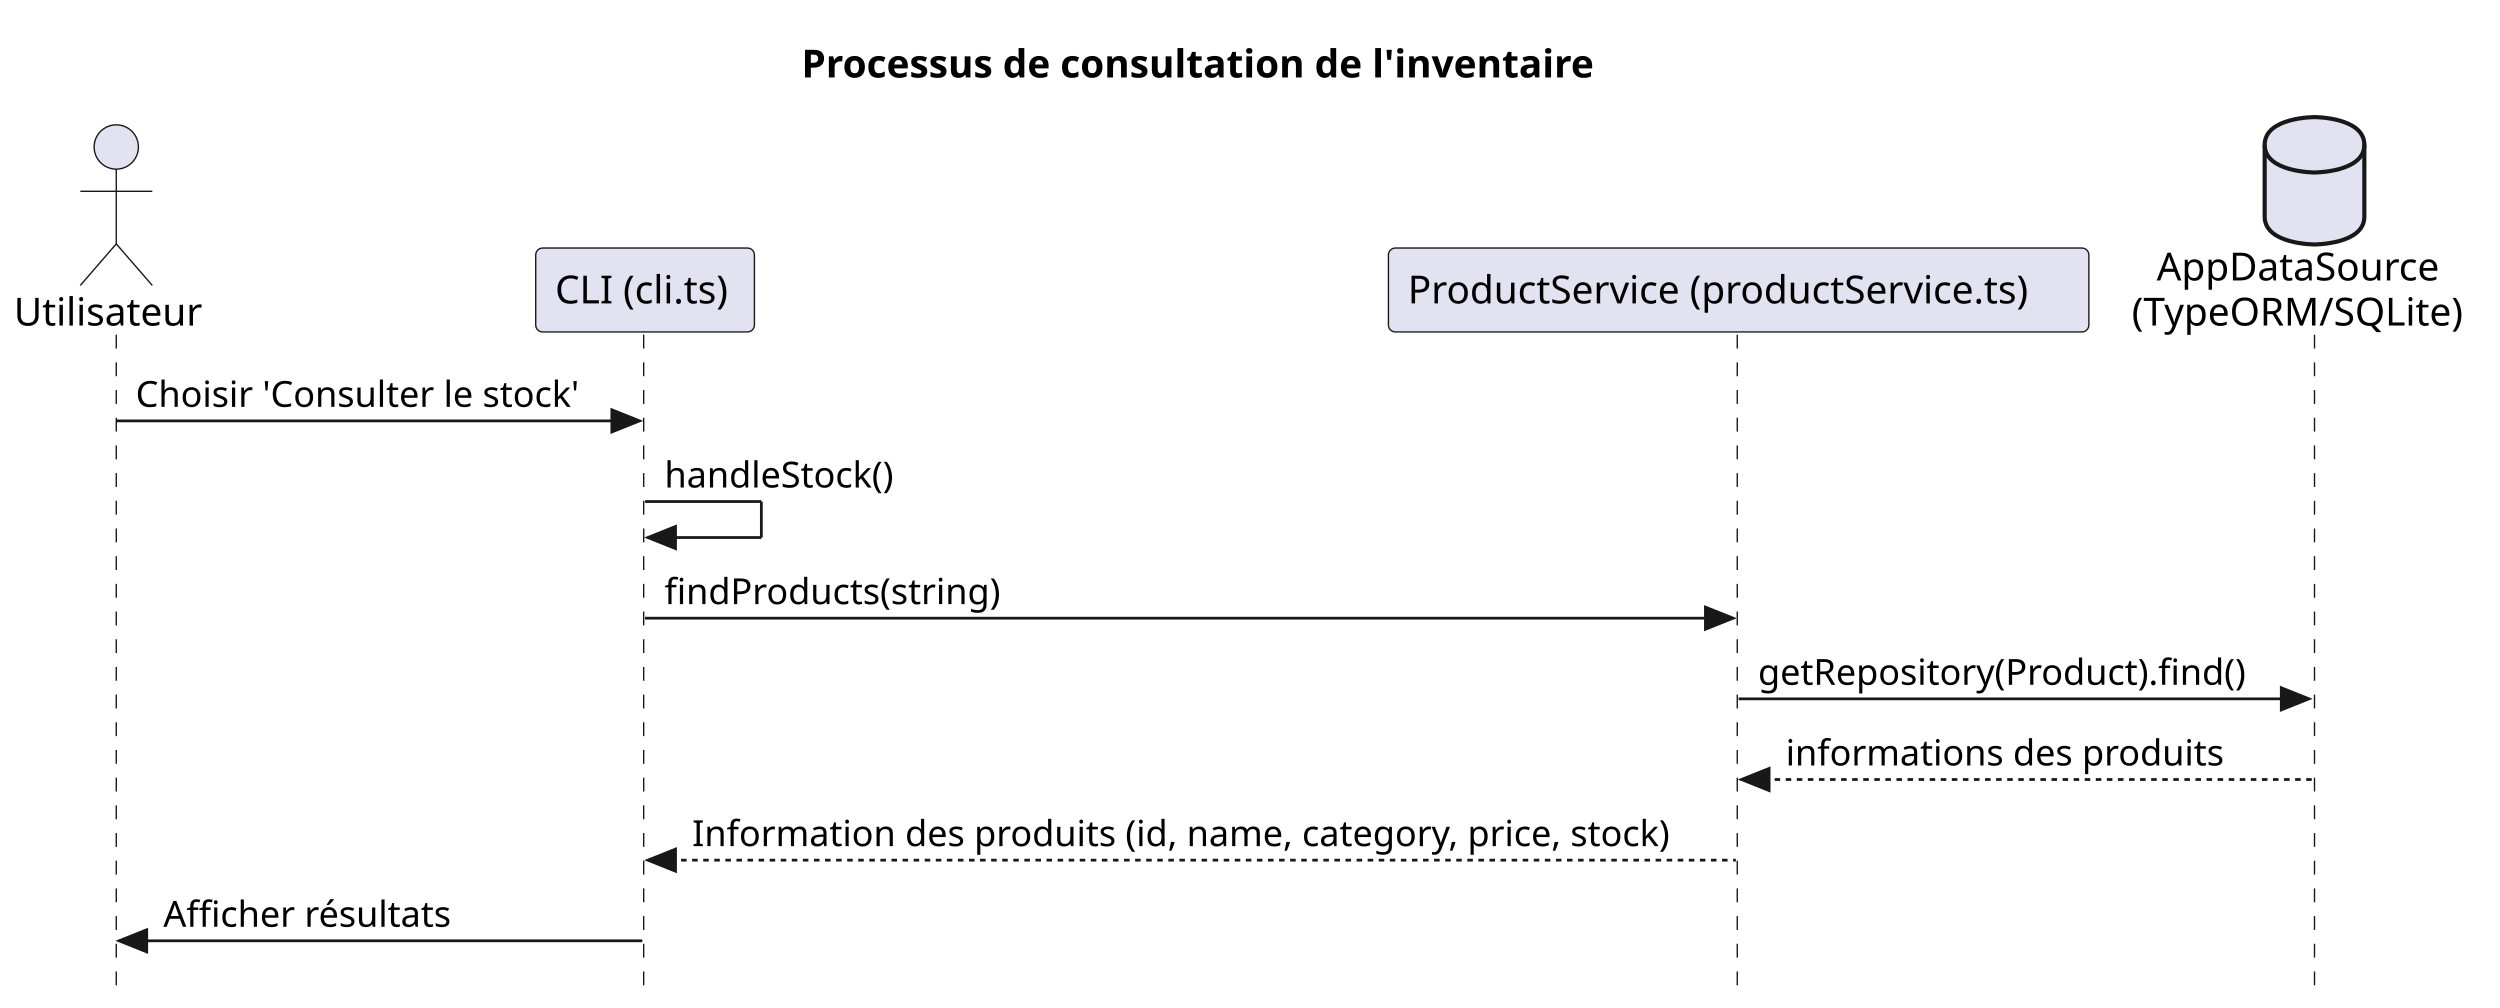
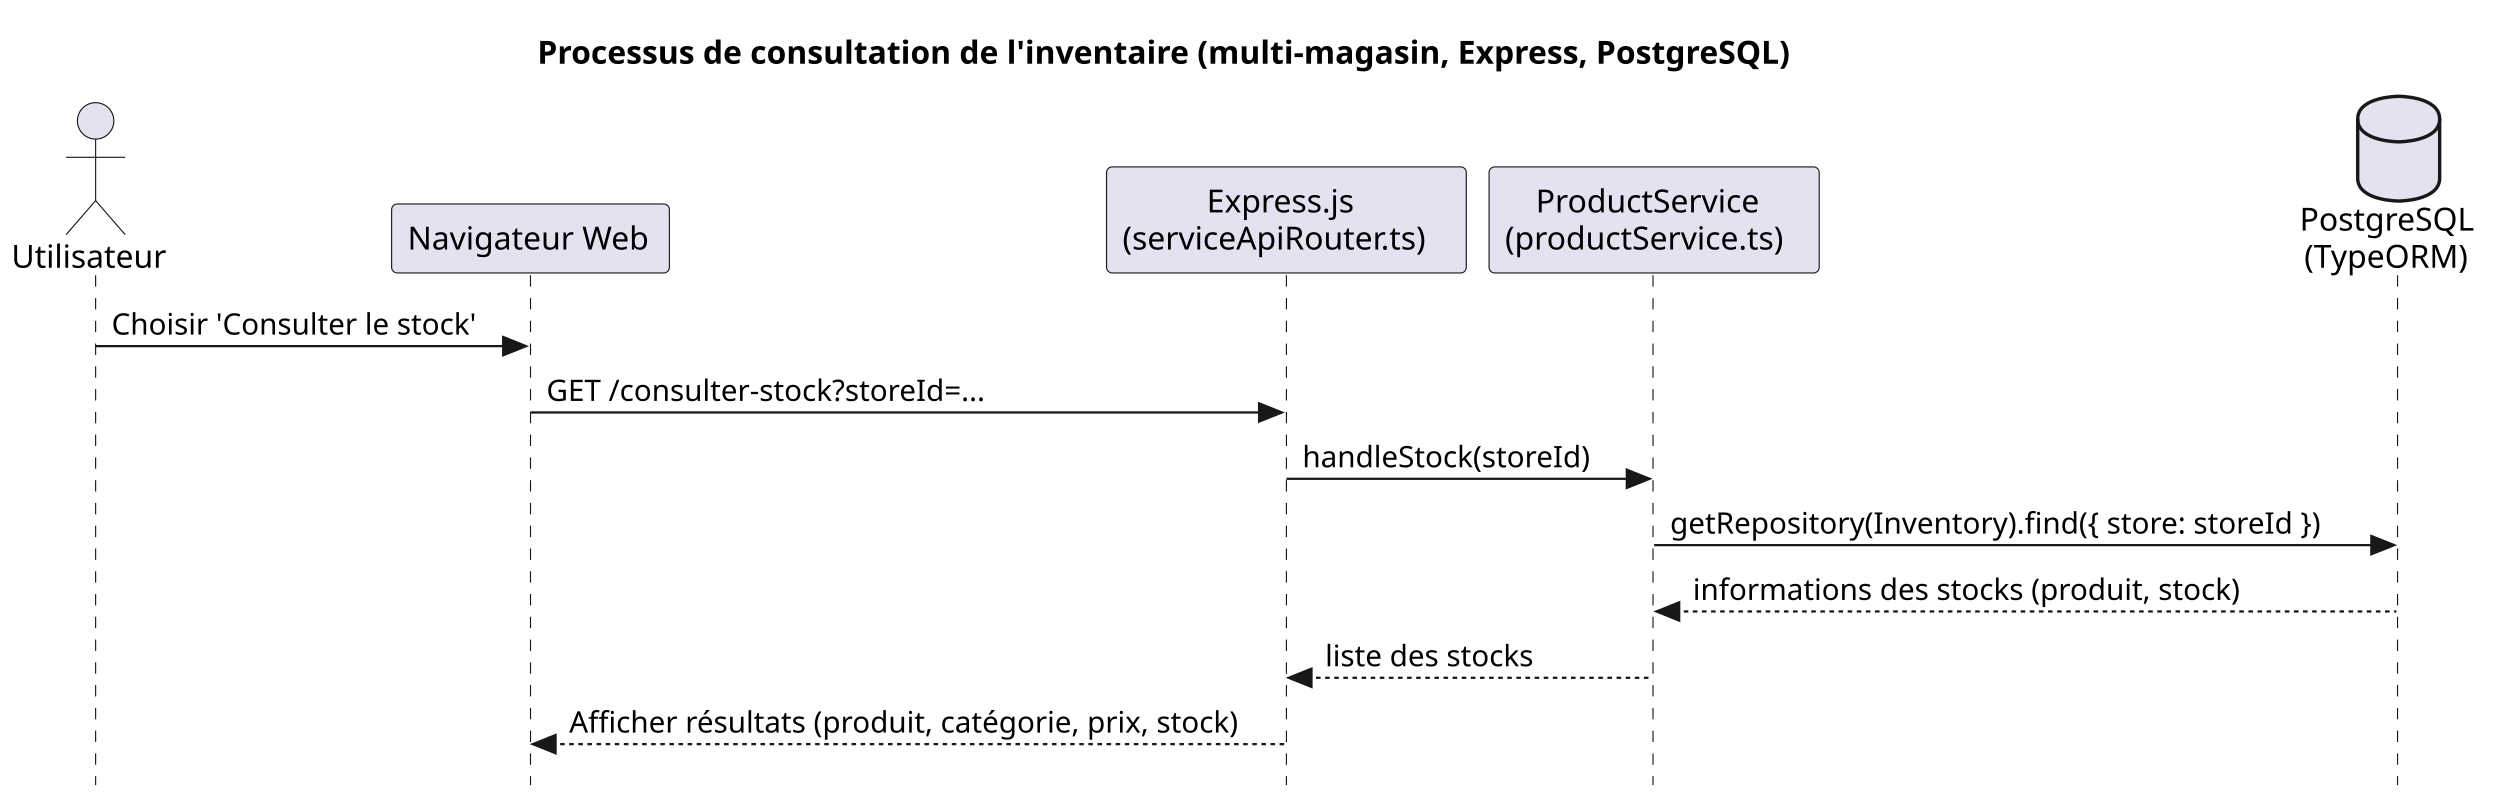
- <svg xmlns="http://www.w3.org/2000/svg" contentStyleType="text/css" height="364px" preserveAspectRatio="none" style="width:903px;height:364px;background:#FFFFFF;" version="1.1" viewBox="0 0 903 364" width="903px" zoomAndPan="magnify">
+ <svg xmlns="http://www.w3.org/2000/svg" contentStyleType="text/css" height="351px" preserveAspectRatio="none" style="width:1098px;height:351px;background:#FFFFFF;" version="1.1" viewBox="0 0 1098 351" width="1098px" zoomAndPan="magnify">
  <defs />
  <g>
-     <text fill="#000000" font-family="sans-serif" font-size="14" font-weight="bold" lengthAdjust="spacing" textLength="327" x="289.5" y="27.995">Processus de consultation de l'inventaire</text>
-     <line style="stroke:#181818;stroke-width:0.5;stroke-dasharray:5.0,5.0;" x1="42" x2="42" y1="120.891" y2="357.82" />
-     <line style="stroke:#181818;stroke-width:0.5;stroke-dasharray:5.0,5.0;" x1="232.5" x2="232.5" y1="120.891" y2="357.82" />
-     <line style="stroke:#181818;stroke-width:0.5;stroke-dasharray:5.0,5.0;" x1="627.5" x2="627.5" y1="120.891" y2="357.82" />
-     <line style="stroke:#181818;stroke-width:0.5;stroke-dasharray:5.0,5.0;" x1="836" x2="836" y1="120.891" y2="357.82" />
+     <text fill="#000000" font-family="sans-serif" font-size="14" font-weight="bold" lengthAdjust="spacing" textLength="629" x="236" y="27.995">Processus de consultation de l'inventaire (multi-magasin, Express, PostgreSQL)</text>
+     <line style="stroke:#181818;stroke-width:0.5;stroke-dasharray:5.0,5.0;" x1="42" x2="42" y1="120.891" y2="344.82" />
+     <line style="stroke:#181818;stroke-width:0.5;stroke-dasharray:5.0,5.0;" x1="233" x2="233" y1="120.891" y2="344.82" />
+     <line style="stroke:#181818;stroke-width:0.5;stroke-dasharray:5.0,5.0;" x1="565" x2="565" y1="120.891" y2="344.82" />
+     <line style="stroke:#181818;stroke-width:0.5;stroke-dasharray:5.0,5.0;" x1="726" x2="726" y1="120.891" y2="344.82" />
+     <line style="stroke:#181818;stroke-width:0.5;stroke-dasharray:5.0,5.0;" x1="1053" x2="1053" y1="120.891" y2="344.82" />
    <text fill="#000000" font-family="sans-serif" font-size="14" lengthAdjust="spacing" textLength="68" x="5" y="117.589">Utilisateur</text>
    <ellipse cx="42" cy="53.094" fill="#E2E2F0" rx="8" ry="8" style="stroke:#181818;stroke-width:0.5;" />
    <path d="M42,61.094 L42,88.094 M29,69.094 L55,69.094 M42,88.094 L29,103.094 M42,88.094 L55,103.094 " fill="none" style="stroke:#181818;stroke-width:0.5;" />
-     <rect fill="#E2E2F0" height="30.297" rx="2.5" ry="2.5" style="stroke:#181818;stroke-width:0.5;" width="79" x="193.5" y="89.594" />
-     <text fill="#000000" font-family="sans-serif" font-size="14" lengthAdjust="spacing" textLength="65" x="200.5" y="109.589">CLI (cli.ts)</text>
-     <rect fill="#E2E2F0" height="30.297" rx="2.5" ry="2.5" style="stroke:#181818;stroke-width:0.5;" width="253" x="501.5" y="89.594" />
-     <text fill="#000000" font-family="sans-serif" font-size="14" lengthAdjust="spacing" textLength="239" x="508.5" y="109.589">ProductService (productService.ts)</text>
-     <text fill="#000000" font-family="sans-serif" font-size="14" lengthAdjust="spacing" textLength="108" x="779" y="101.292">AppDataSource</text>
-     <text fill="#000000" font-family="sans-serif" font-size="14" lengthAdjust="spacing" textLength="126" x="770" y="117.589">(TypeORM/SQLite)</text>
-     <path d="M818,52.297 C818,42.297 836,42.297 836,42.297 C836,42.297 854,42.297 854,52.297 L854,78.297 C854,88.297 836,88.297 836,88.297 C836,88.297 818,88.297 818,78.297 L818,52.297 " fill="#E2E2F0" style="stroke:#181818;stroke-width:1.5;" />
-     <path d="M818,52.297 C818,62.297 836,62.297 836,62.297 C836,62.297 854,62.297 854,52.297 " fill="none" style="stroke:#181818;stroke-width:1.5;" />
+     <rect fill="#E2E2F0" height="30.297" rx="2.5" ry="2.5" style="stroke:#181818;stroke-width:0.5;" width="122" x="172" y="89.594" />
+     <text fill="#000000" font-family="sans-serif" font-size="14" lengthAdjust="spacing" textLength="108" x="179" y="109.589">Navigateur Web</text>
+     <rect fill="#E2E2F0" height="46.594" rx="2.5" ry="2.5" style="stroke:#181818;stroke-width:0.5;" width="158" x="486" y="73.297" />
+     <text fill="#000000" font-family="sans-serif" font-size="14" lengthAdjust="spacing" textLength="70" x="530" y="93.292">Express.js</text>
+     <text fill="#000000" font-family="sans-serif" font-size="14" lengthAdjust="spacing" textLength="144" x="493" y="109.589">(serviceApiRouter.ts)</text>
+     <rect fill="#E2E2F0" height="46.594" rx="2.5" ry="2.5" style="stroke:#181818;stroke-width:0.5;" width="145" x="654" y="73.297" />
+     <text fill="#000000" font-family="sans-serif" font-size="14" lengthAdjust="spacing" textLength="104" x="674.5" y="93.292">ProductService</text>
+     <text fill="#000000" font-family="sans-serif" font-size="14" lengthAdjust="spacing" textLength="131" x="661" y="109.589">(productService.ts)</text>
+     <text fill="#000000" font-family="sans-serif" font-size="14" lengthAdjust="spacing" textLength="81" x="1010" y="101.292">PostgreSQL</text>
+     <text fill="#000000" font-family="sans-serif" font-size="14" lengthAdjust="spacing" textLength="77" x="1012" y="117.589">(TypeORM)</text>
+     <path d="M1035.5,52.297 C1035.5,42.297 1053.5,42.297 1053.5,42.297 C1053.5,42.297 1071.5,42.297 1071.5,52.297 L1071.5,78.297 C1071.5,88.297 1053.5,88.297 1053.5,88.297 C1053.5,88.297 1035.5,88.297 1035.5,78.297 L1035.5,52.297 " fill="#E2E2F0" style="stroke:#181818;stroke-width:1.5;" />
+     <path d="M1035.5,52.297 C1035.5,62.297 1053.5,62.297 1053.5,62.297 C1053.5,62.297 1071.5,62.297 1071.5,52.297 " fill="none" style="stroke:#181818;stroke-width:1.5;" />
    <polygon fill="#181818" points="221,148.023,231,152.023,221,156.023" style="stroke:#181818;stroke-width:1.0;" />
    <line style="stroke:#181818;stroke-width:1.0;" x1="42" x2="227" y1="152.023" y2="152.023" />
    <text fill="#000000" font-family="sans-serif" font-size="13" lengthAdjust="spacing" textLength="167" x="49" y="146.958">Choisir 'Consulter le stock'</text>
-     <line style="stroke:#181818;stroke-width:1.0;" x1="233" x2="275" y1="181.156" y2="181.156" />
-     <line style="stroke:#181818;stroke-width:1.0;" x1="275" x2="275" y1="181.156" y2="194.156" />
-     <line style="stroke:#181818;stroke-width:1.0;" x1="234" x2="275" y1="194.156" y2="194.156" />
-     <polygon fill="#181818" points="244,190.156,234,194.156,244,198.156" style="stroke:#181818;stroke-width:1.0;" />
-     <text fill="#000000" font-family="sans-serif" font-size="13" lengthAdjust="spacing" textLength="89" x="240" y="176.09">handleStock()</text>
-     <polygon fill="#181818" points="616,219.289,626,223.289,616,227.289" style="stroke:#181818;stroke-width:1.0;" />
-     <line style="stroke:#181818;stroke-width:1.0;" x1="233" x2="622" y1="223.289" y2="223.289" />
-     <text fill="#000000" font-family="sans-serif" font-size="13" lengthAdjust="spacing" textLength="125" x="240" y="218.223">findProducts(string)</text>
-     <polygon fill="#181818" points="824,248.422,834,252.422,824,256.422" style="stroke:#181818;stroke-width:1.0;" />
-     <line style="stroke:#181818;stroke-width:1.0;" x1="628" x2="830" y1="252.422" y2="252.422" />
-     <text fill="#000000" font-family="sans-serif" font-size="13" lengthAdjust="spacing" textLength="184" x="635" y="247.356">getRepository(Product).find()</text>
-     <polygon fill="#181818" points="639,277.555,629,281.555,639,285.555" style="stroke:#181818;stroke-width:1.0;" />
-     <line style="stroke:#181818;stroke-width:1.0;stroke-dasharray:2.0,2.0;" x1="633" x2="835" y1="281.555" y2="281.555" />
-     <text fill="#000000" font-family="sans-serif" font-size="13" lengthAdjust="spacing" textLength="163" x="645" y="276.489">informations des produits</text>
-     <polygon fill="#181818" points="244,306.688,234,310.688,244,314.688" style="stroke:#181818;stroke-width:1.0;" />
-     <line style="stroke:#181818;stroke-width:1.0;stroke-dasharray:2.0,2.0;" x1="238" x2="627" y1="310.688" y2="310.688" />
-     <text fill="#000000" font-family="sans-serif" font-size="13" lengthAdjust="spacing" textLength="371" x="250" y="305.622">Information des produits (id, name, category, price, stock)</text>
-     <polygon fill="#181818" points="53,335.82,43,339.82,53,343.82" style="stroke:#181818;stroke-width:1.0;" />
-     <line style="stroke:#181818;stroke-width:1.0;" x1="47" x2="232" y1="339.82" y2="339.82" />
-     <text fill="#000000" font-family="sans-serif" font-size="13" lengthAdjust="spacing" textLength="108" x="59" y="334.754">Afficher résultats</text>
+     <polygon fill="#181818" points="553,177.156,563,181.156,553,185.156" style="stroke:#181818;stroke-width:1.0;" />
+     <line style="stroke:#181818;stroke-width:1.0;" x1="233" x2="559" y1="181.156" y2="181.156" />
+     <text fill="#000000" font-family="sans-serif" font-size="13" lengthAdjust="spacing" textLength="205" x="240" y="176.09">GET /consulter-stock?storeId=...</text>
+     <polygon fill="#181818" points="714.5,206.289,724.5,210.289,714.5,214.289" style="stroke:#181818;stroke-width:1.0;" />
+     <line style="stroke:#181818;stroke-width:1.0;" x1="565" x2="720.5" y1="210.289" y2="210.289" />
+     <text fill="#000000" font-family="sans-serif" font-size="13" lengthAdjust="spacing" textLength="133" x="572" y="205.223">handleStock(storeId)</text>
+     <polygon fill="#181818" points="1041.5,235.422,1051.5,239.422,1041.5,243.422" style="stroke:#181818;stroke-width:1.0;" />
+     <line style="stroke:#181818;stroke-width:1.0;" x1="726.5" x2="1047.5" y1="239.422" y2="239.422" />
+     <text fill="#000000" font-family="sans-serif" font-size="13" lengthAdjust="spacing" textLength="303" x="733.5" y="234.356">getRepository(Inventory).find({ store: storeId })</text>
+     <polygon fill="#181818" points="737.5,264.555,727.5,268.555,737.5,272.555" style="stroke:#181818;stroke-width:1.0;" />
+     <line style="stroke:#181818;stroke-width:1.0;stroke-dasharray:2.0,2.0;" x1="731.5" x2="1052.5" y1="268.555" y2="268.555" />
+     <text fill="#000000" font-family="sans-serif" font-size="13" lengthAdjust="spacing" textLength="253" x="743.5" y="263.489">informations des stocks (produit, stock)</text>
+     <polygon fill="#181818" points="576,293.688,566,297.688,576,301.688" style="stroke:#181818;stroke-width:1.0;" />
+     <line style="stroke:#181818;stroke-width:1.0;stroke-dasharray:2.0,2.0;" x1="570" x2="725.5" y1="297.688" y2="297.688" />
+     <text fill="#000000" font-family="sans-serif" font-size="13" lengthAdjust="spacing" textLength="98" x="582" y="292.622">liste des stocks</text>
+     <polygon fill="#181818" points="244,322.82,234,326.82,244,330.82" style="stroke:#181818;stroke-width:1.0;" />
+     <line style="stroke:#181818;stroke-width:1.0;stroke-dasharray:2.0,2.0;" x1="238" x2="564" y1="326.82" y2="326.82" />
+     <text fill="#000000" font-family="sans-serif" font-size="13" lengthAdjust="spacing" textLength="308" x="250" y="321.754">Afficher résultats (produit, catégorie, prix, stock)</text>
  </g>
</svg>
